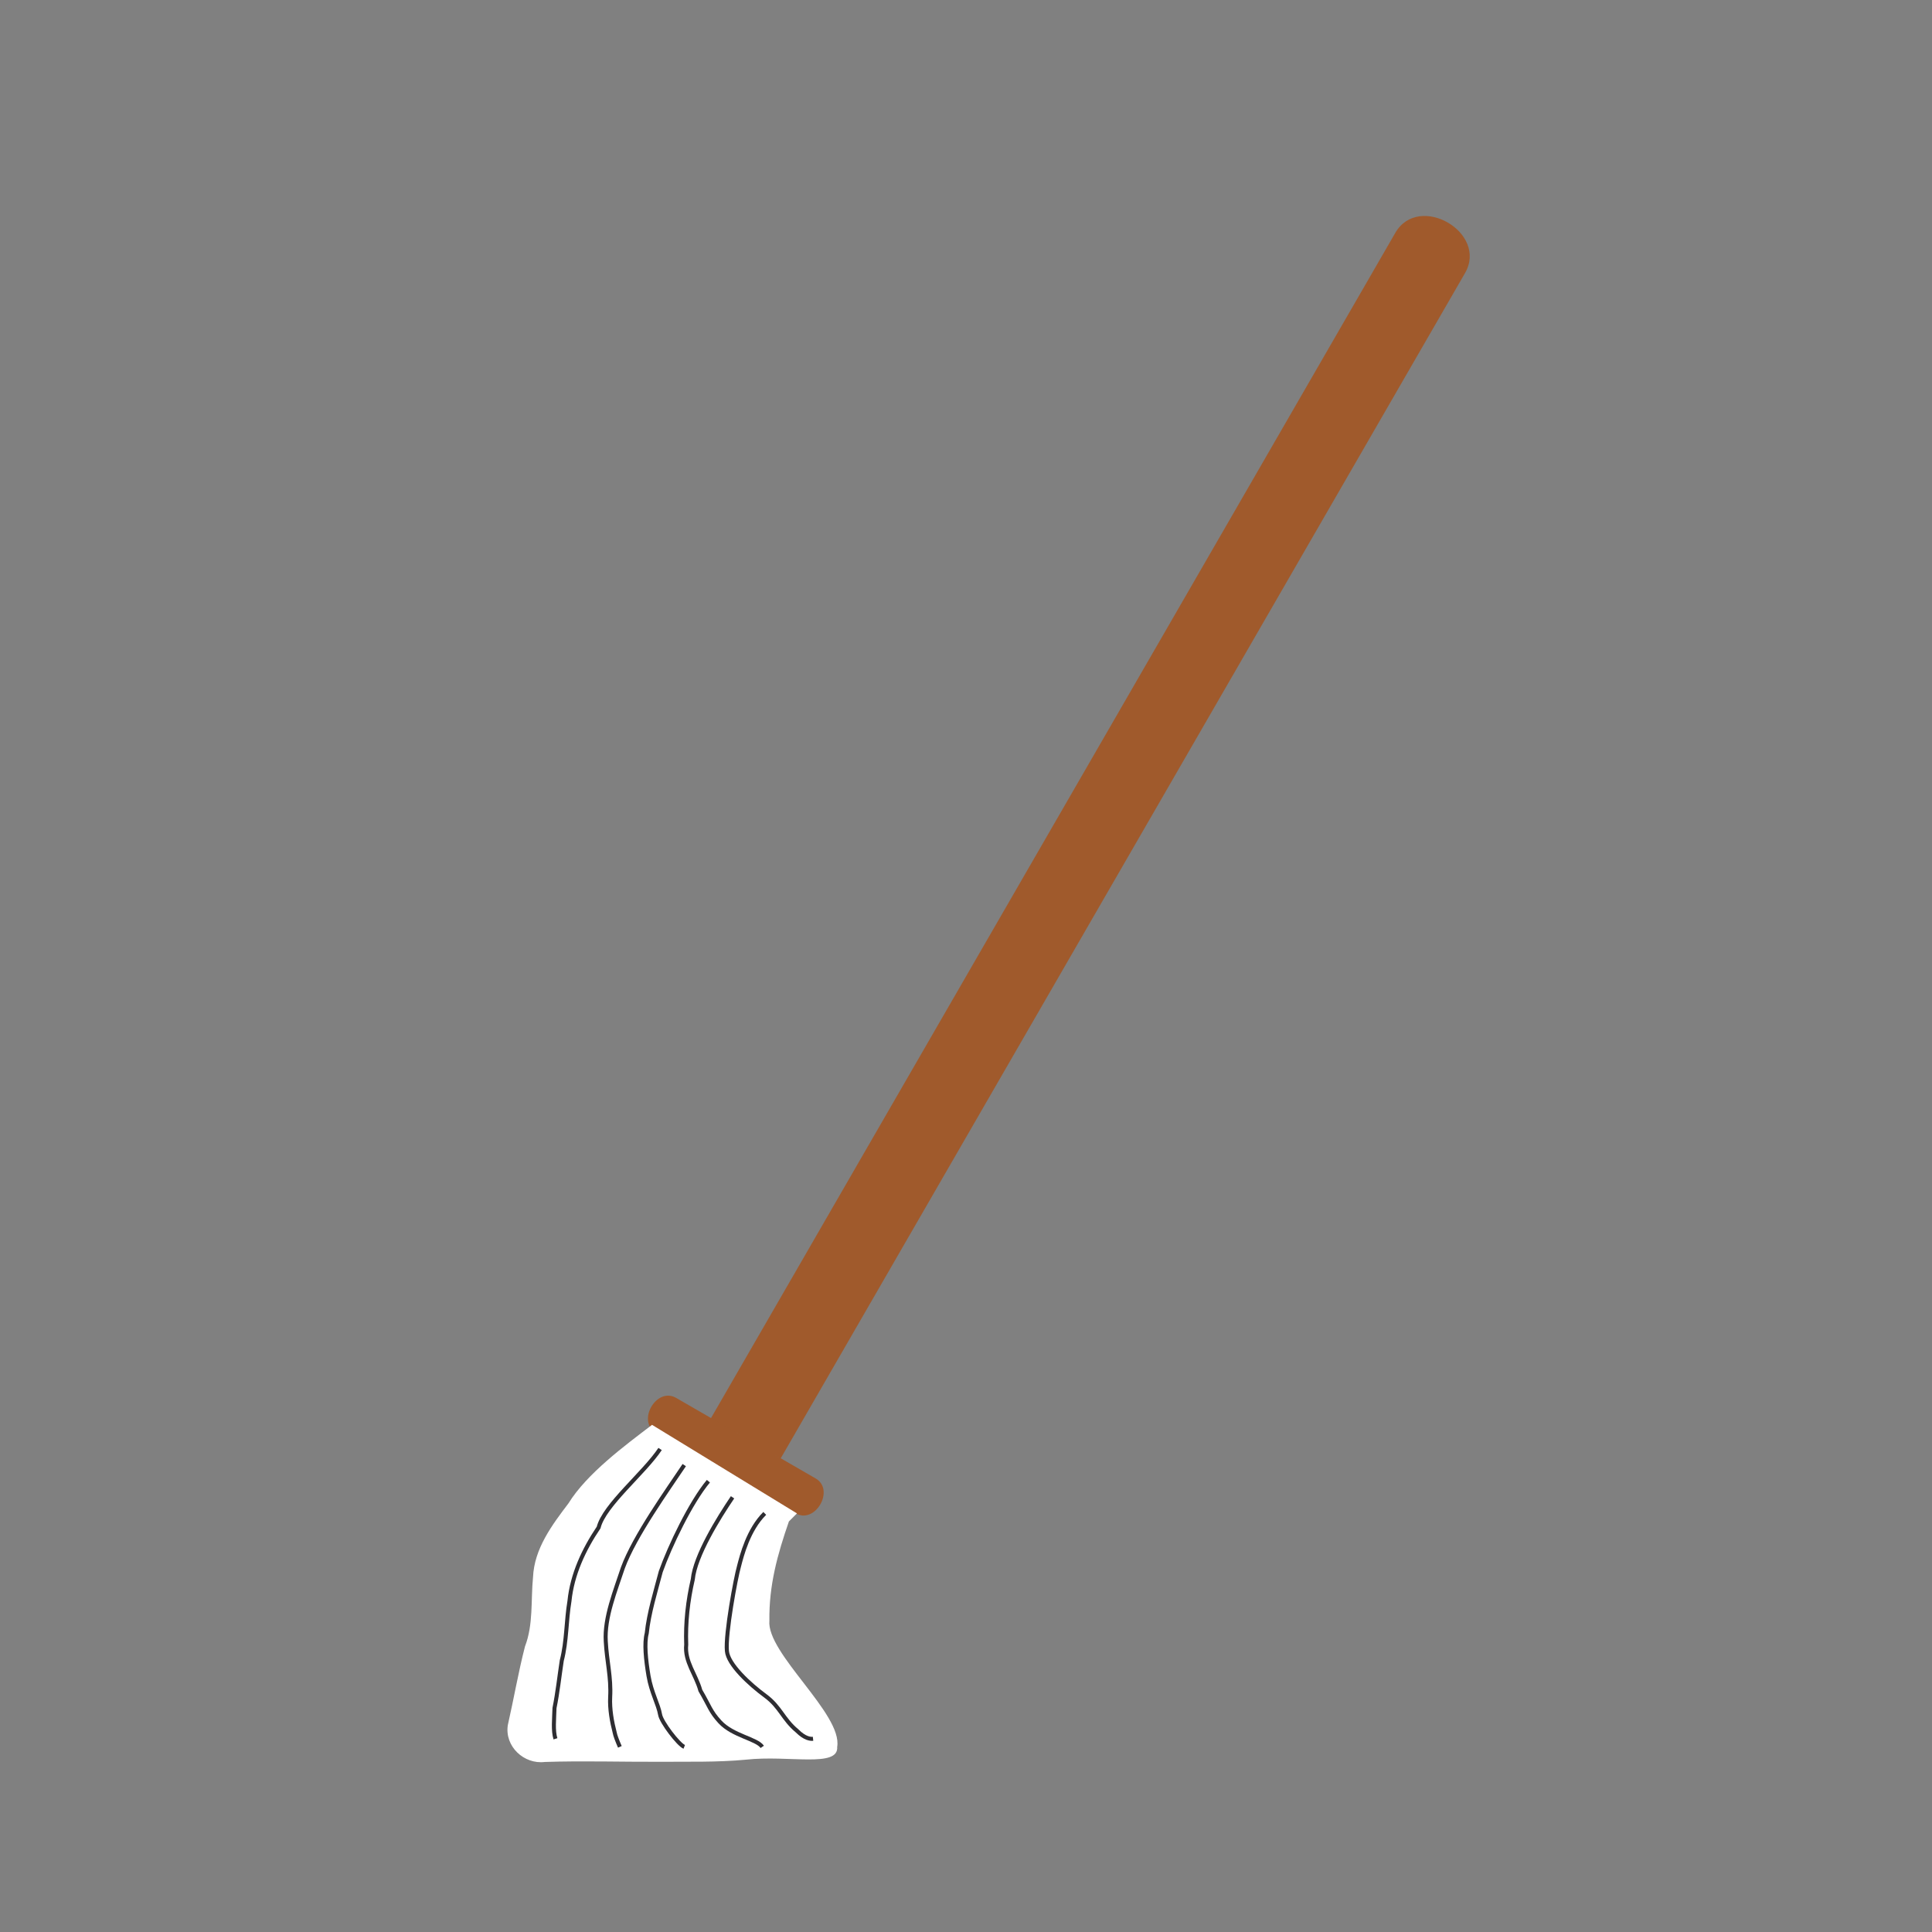
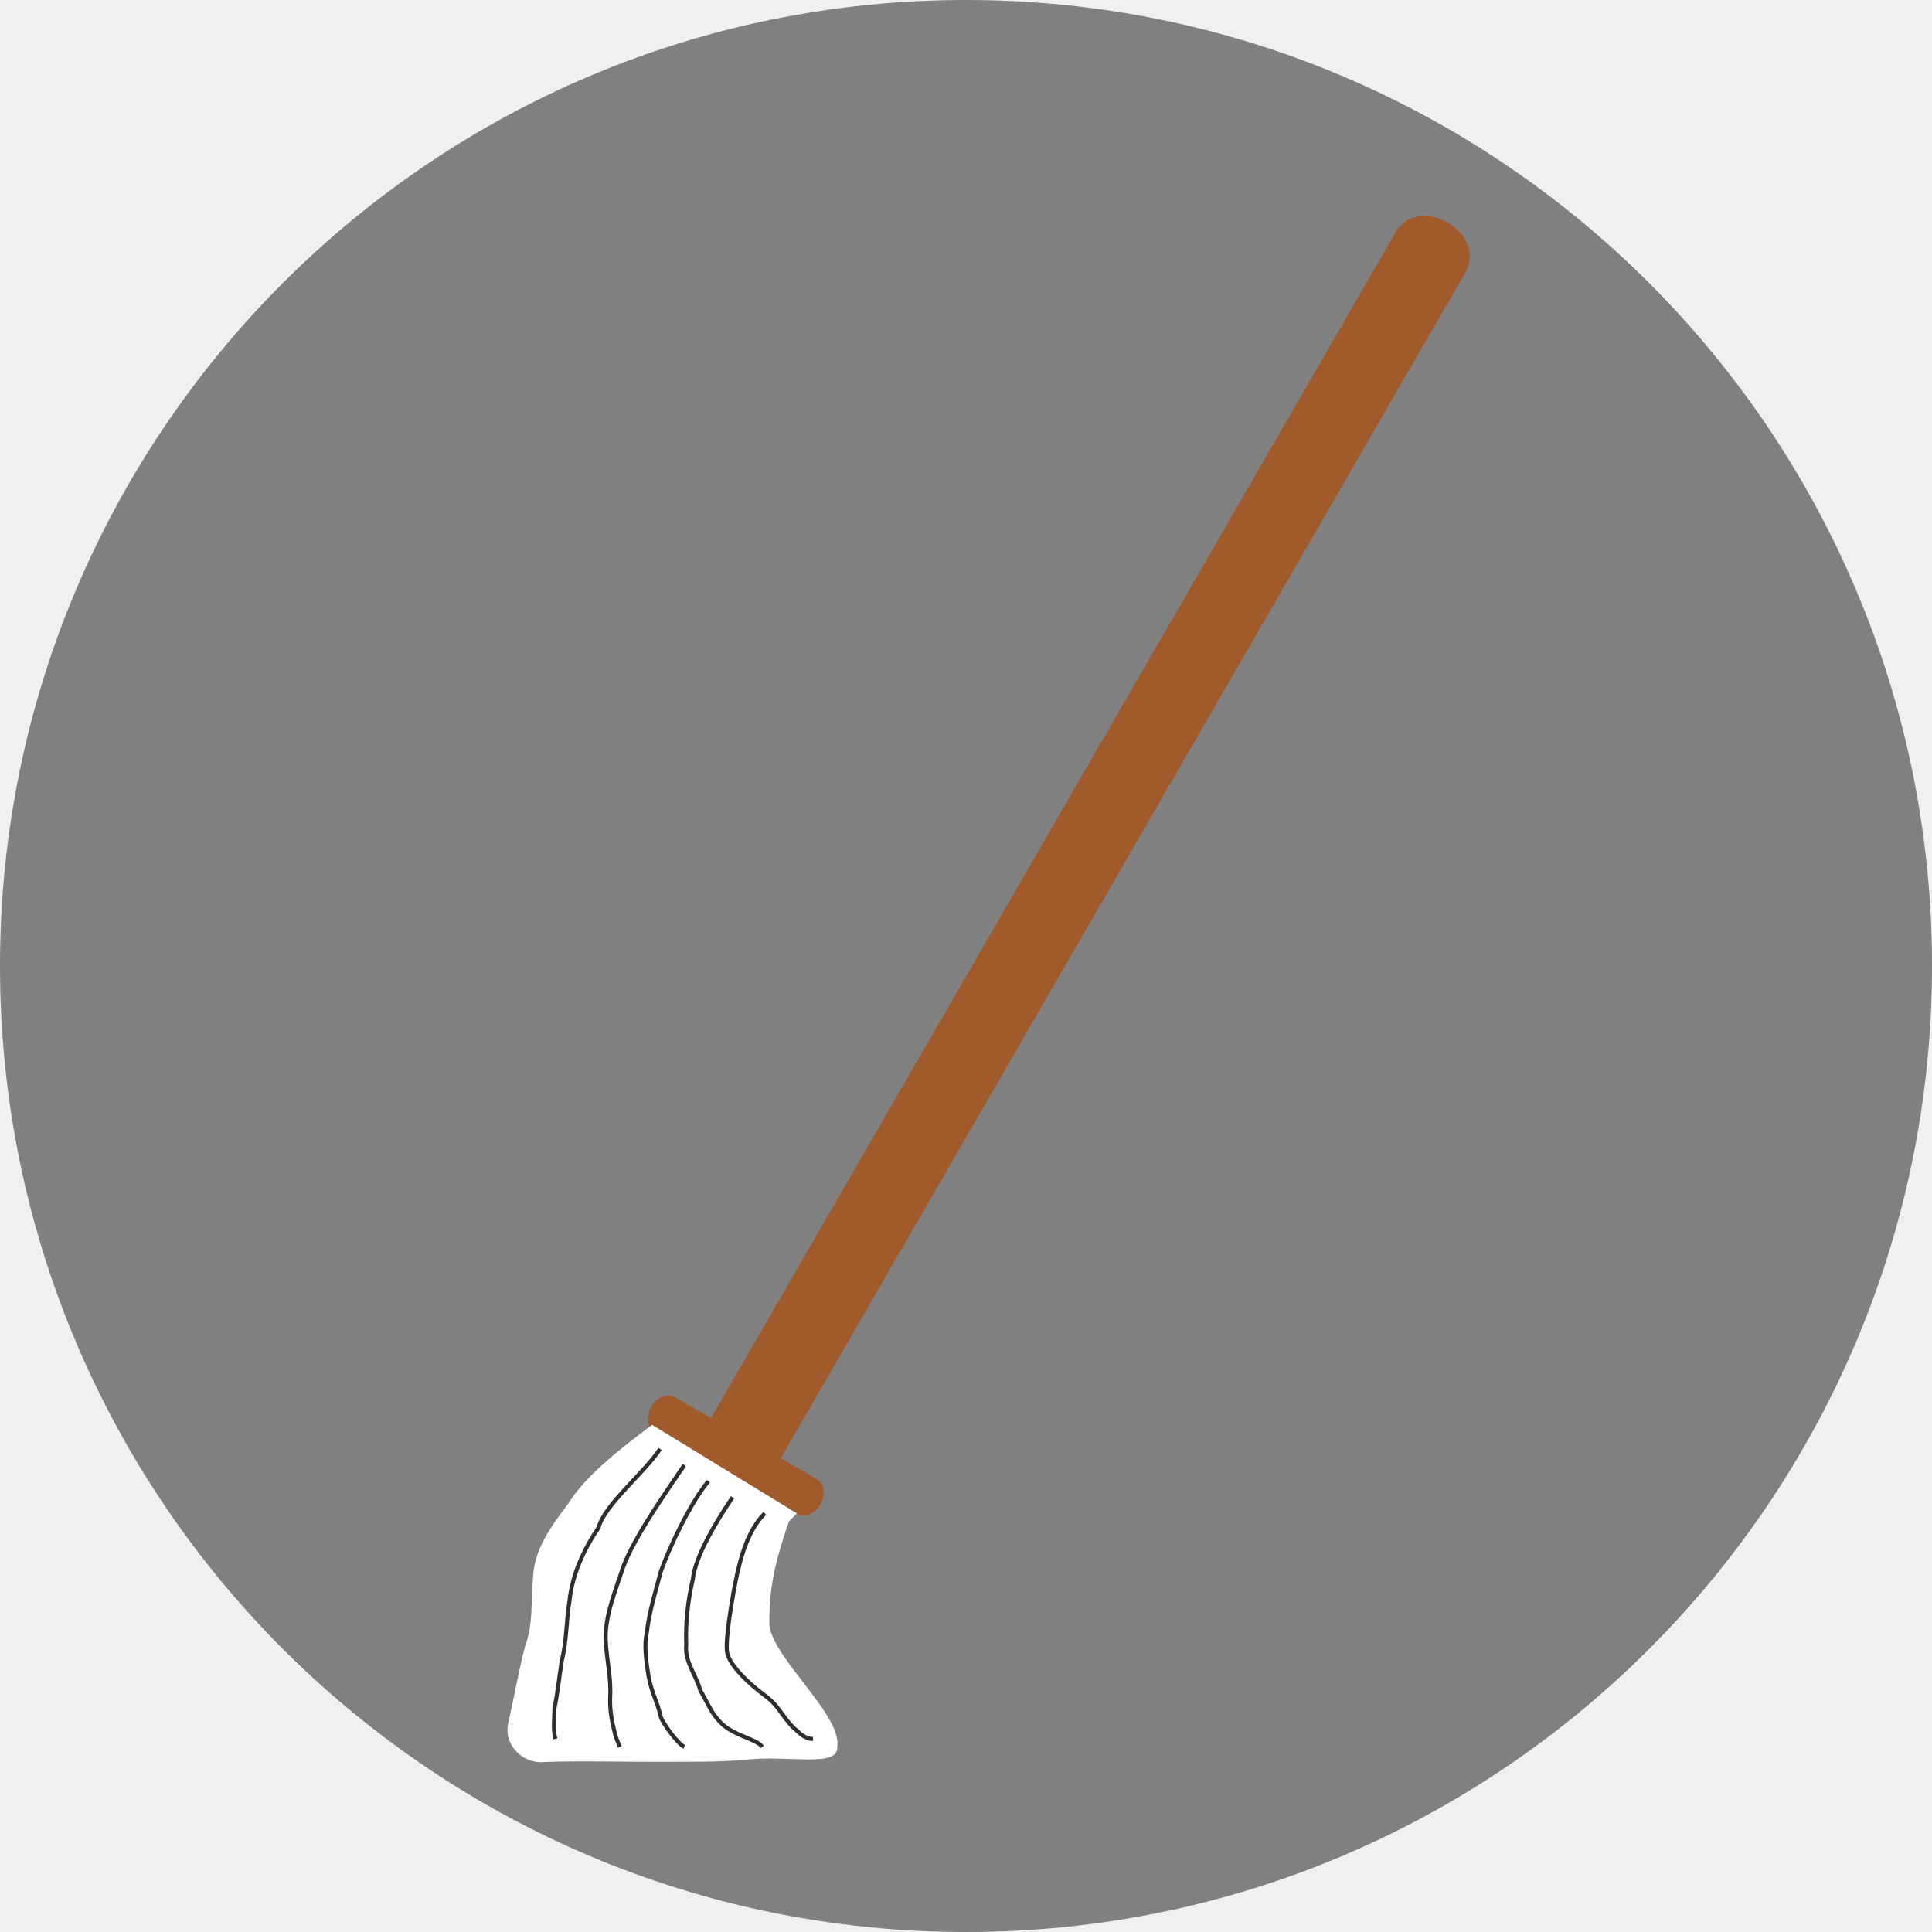
<svg xmlns="http://www.w3.org/2000/svg" width="67.733mm" height="67.733mm" viewBox="0 0 240 240" id="svg2" version="1.1">
  <defs id="defs4" />
  <g id="layer2" transform="translate(-120,-202.3622)">
-     <rect style="display:inline;fill:#808080;fill-opacity:1;stroke:none" id="rect4297" width="240" height="240" x="120" y="202.362" />
+     <rect style="display:inline;fill:#808080;fill-opacity:0;stroke:none" id="rect4297" width="240" height="240" x="120" y="202.362" />
+     <circle style="fill:#808080;fill-opacity:1;stroke:none;stroke-width:0.5;stroke-miterlimit:4;stroke-dasharray:none;stroke-opacity:1" id="path4448" cx="240" cy="322.362" r="120" />
  </g>
  <g id="layer1" style="display:inline" transform="translate(-120,-202.3622)">
    <path id="path3412" style="fill:#a05a2c;fill-opacity:1;fill-rule:evenodd;stroke:none;stroke-width:1px;stroke-linecap:butt;stroke-linejoin:miter;stroke-opacity:1" d="m 221.317,386.017 c 2.449,1.414 -0.051,5.744 -2.5,4.33 l -17.321,-10 c -2.449,-1.414 0.044,-5.748 2.5,-4.33 z m -12.99,-7.5 85,-147.224 c 2.915,-5.05 11.576,-0.05 8.66,5 l -85,147.224" />
    <path style="fill:#ffffff;fill-opacity:1;fill-rule:evenodd;stroke:none;stroke-width:1px;stroke-linecap:butt;stroke-linejoin:miter;stroke-opacity:1" d="m 201,379.362 c -3.394,2.583 -8.089,6.049 -10.376,9.74 -2.056,2.715 -4.255,5.633 -4.409,9.179 -0.286,2.877 0.059,5.861 -1.002,8.619 -0.83,3.227 -1.391,6.519 -2.13,9.764 -0.409,2.64 2.003,4.9 4.603,4.575 4.737,-0.157 9.479,-0.002 14.222,-0.021 3.58,-0.031 7.182,0.077 10.744,-0.263 C 218,420.362 224.192,422 224,419.362 c 0.691,-4.068 -8.808,-11.62 -8.424,-15.685 -0.055,-4.393 0.996,-8.19 2.424,-12.315 l 1,-1 0,0" id="path3487" />
    <path style="fill:none;fill-rule:evenodd;stroke:#2e2d32;stroke-width:0.5;stroke-linecap:butt;stroke-linejoin:miter;stroke-miterlimit:4;stroke-dasharray:none;stroke-opacity:1" d="m 202,382.362 c -2,3 -6.929,6.954 -7.636,9.751 -1.847,2.74 -3.287,5.826 -3.624,9.144 -0.411,2.451 -0.33,4.969 -0.955,7.387 -0.303,1.965 -0.506,3.947 -0.903,5.897 -0.035,1.328 -0.203,2.807 0.118,3.82" id="path4393" />
    <path style="fill:none;fill-rule:evenodd;stroke:#2e2d32;stroke-width:0.5;stroke-linecap:butt;stroke-linejoin:miter;stroke-miterlimit:4;stroke-dasharray:none;stroke-opacity:1" d="m 205,384.362 c -2,3 -6.184,8.815 -7.627,12.767 -0.92,2.812 -2.308,6.176 -2.122,9.126 0.125,2.461 0.686,4.488 0.545,6.933 -0.069,1.517 0.207,3.022 0.581,4.481 0.039,0.248 0.292,0.934 0.624,1.692" id="path4395" />
    <path style="fill:none;fill-rule:evenodd;stroke:#2e2d32;stroke-width:0.5;stroke-linecap:butt;stroke-linejoin:miter;stroke-miterlimit:4;stroke-dasharray:none;stroke-opacity:1" d="m 211,388.362 c -1.729,2.553 -4.656,7.259 -4.94,10.201 -0.616,2.654 -0.917,5.375 -0.815,8.098 -0.222,2.108 1.205,3.703 1.755,5.701 1.147,1.949 1.226,2.588 2.438,3.903 1.594,1.728 4.562,2.097 5.252,3.097" id="path4397" />
    <path style="fill:none;fill-rule:evenodd;stroke:#2e2d32;stroke-width:0.5;stroke-linecap:butt;stroke-linejoin:miter;stroke-miterlimit:4;stroke-dasharray:none;stroke-opacity:1" d="m 215,390.362 c -2.042,2.027 -2.846,5.202 -3.197,6.564 -0.41,1.409 -1.706,8.403 -1.504,10.528 0.142,1.678 2.824,4.143 4.783,5.58 1.851,1.36 2.184,2.887 3.918,4.328 1,1 1.7,1.031 2,0.999" id="path4401" />
    <path style="fill:none;fill-rule:evenodd;stroke:#2e2d32;stroke-width:0.5;stroke-linecap:butt;stroke-linejoin:miter;stroke-miterlimit:4;stroke-dasharray:none;stroke-opacity:1" d="m 208,386.362 c -2.195,2.619 -4.803,8.09 -5.915,11.226 -0.644,2.465 -1.485,5.142 -1.745,7.671 -0.323,1.243 -0.118,3.265 0.223,5.297 0.341,2.033 1.218,3.521 1.437,4.806 0.148,0.923 2.295,3.724 3,4" id="path4403" />
  </g>
</svg>
